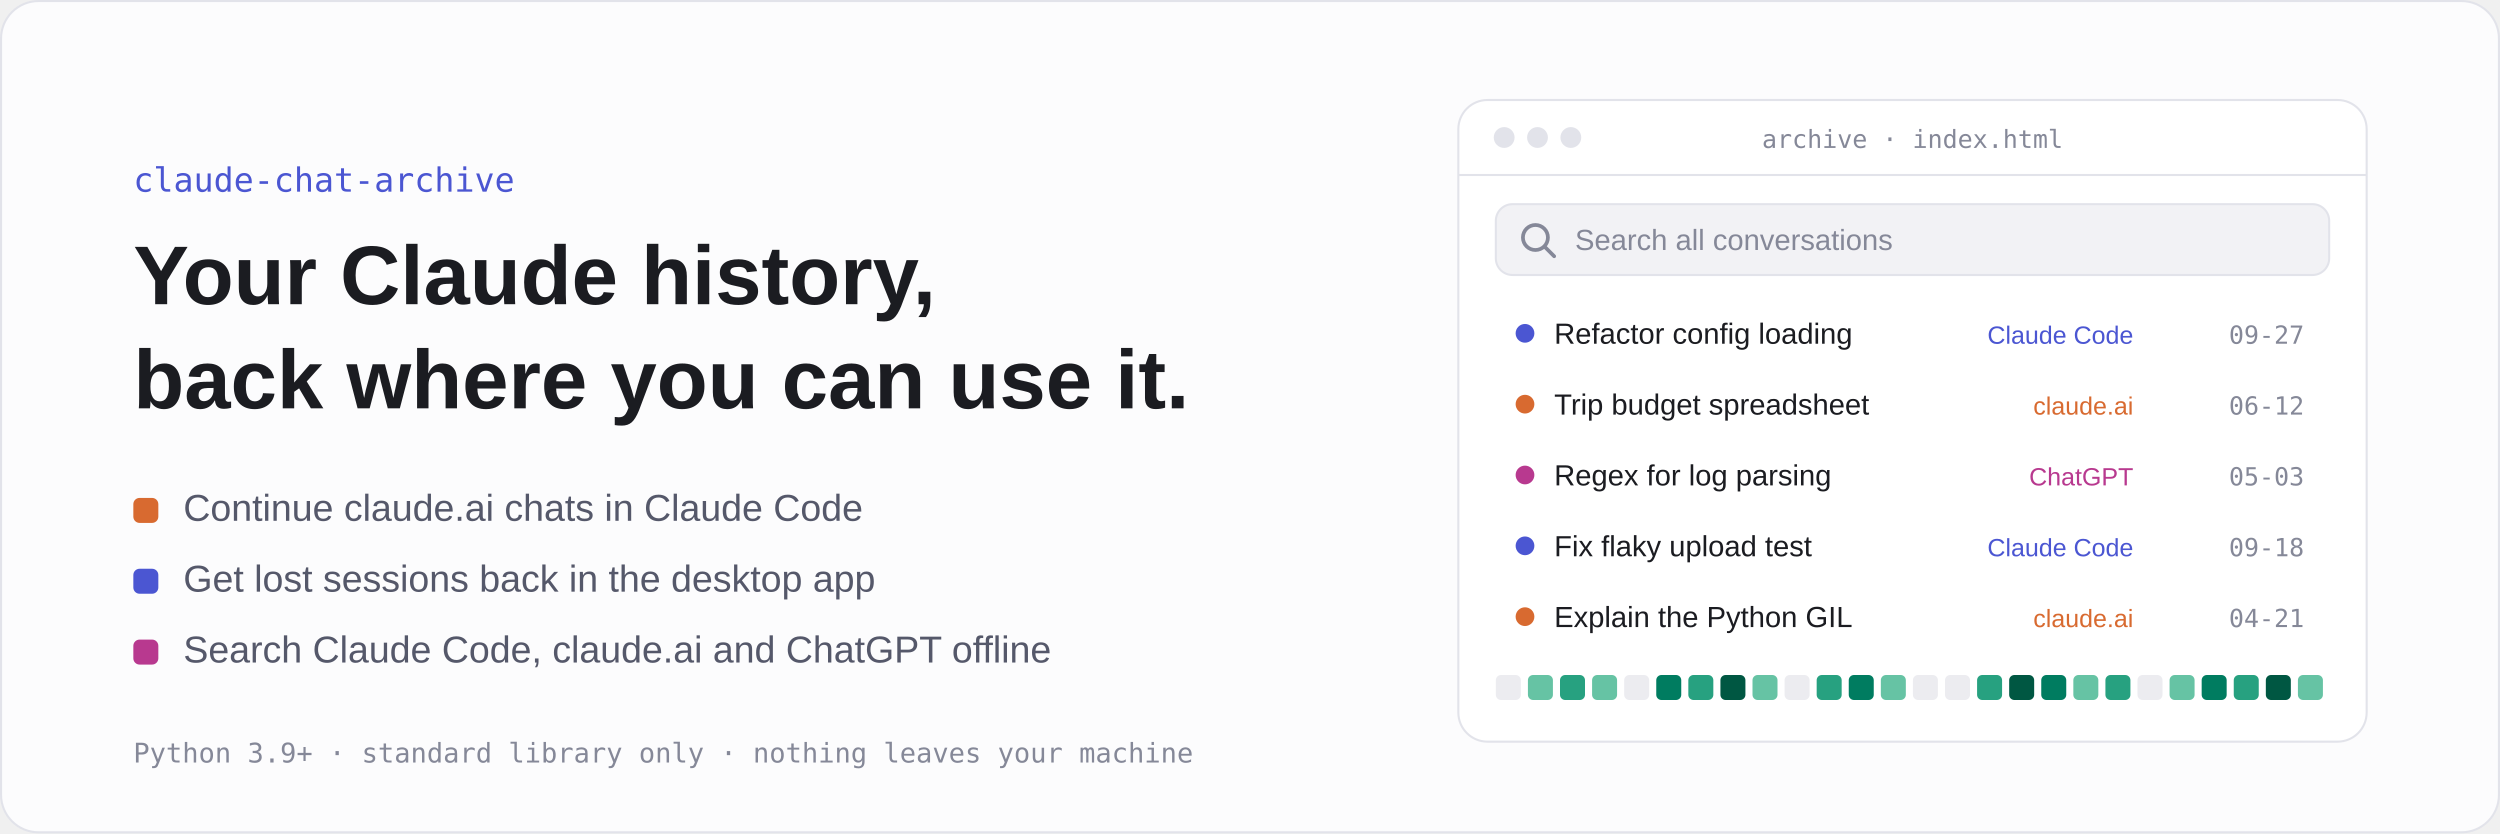
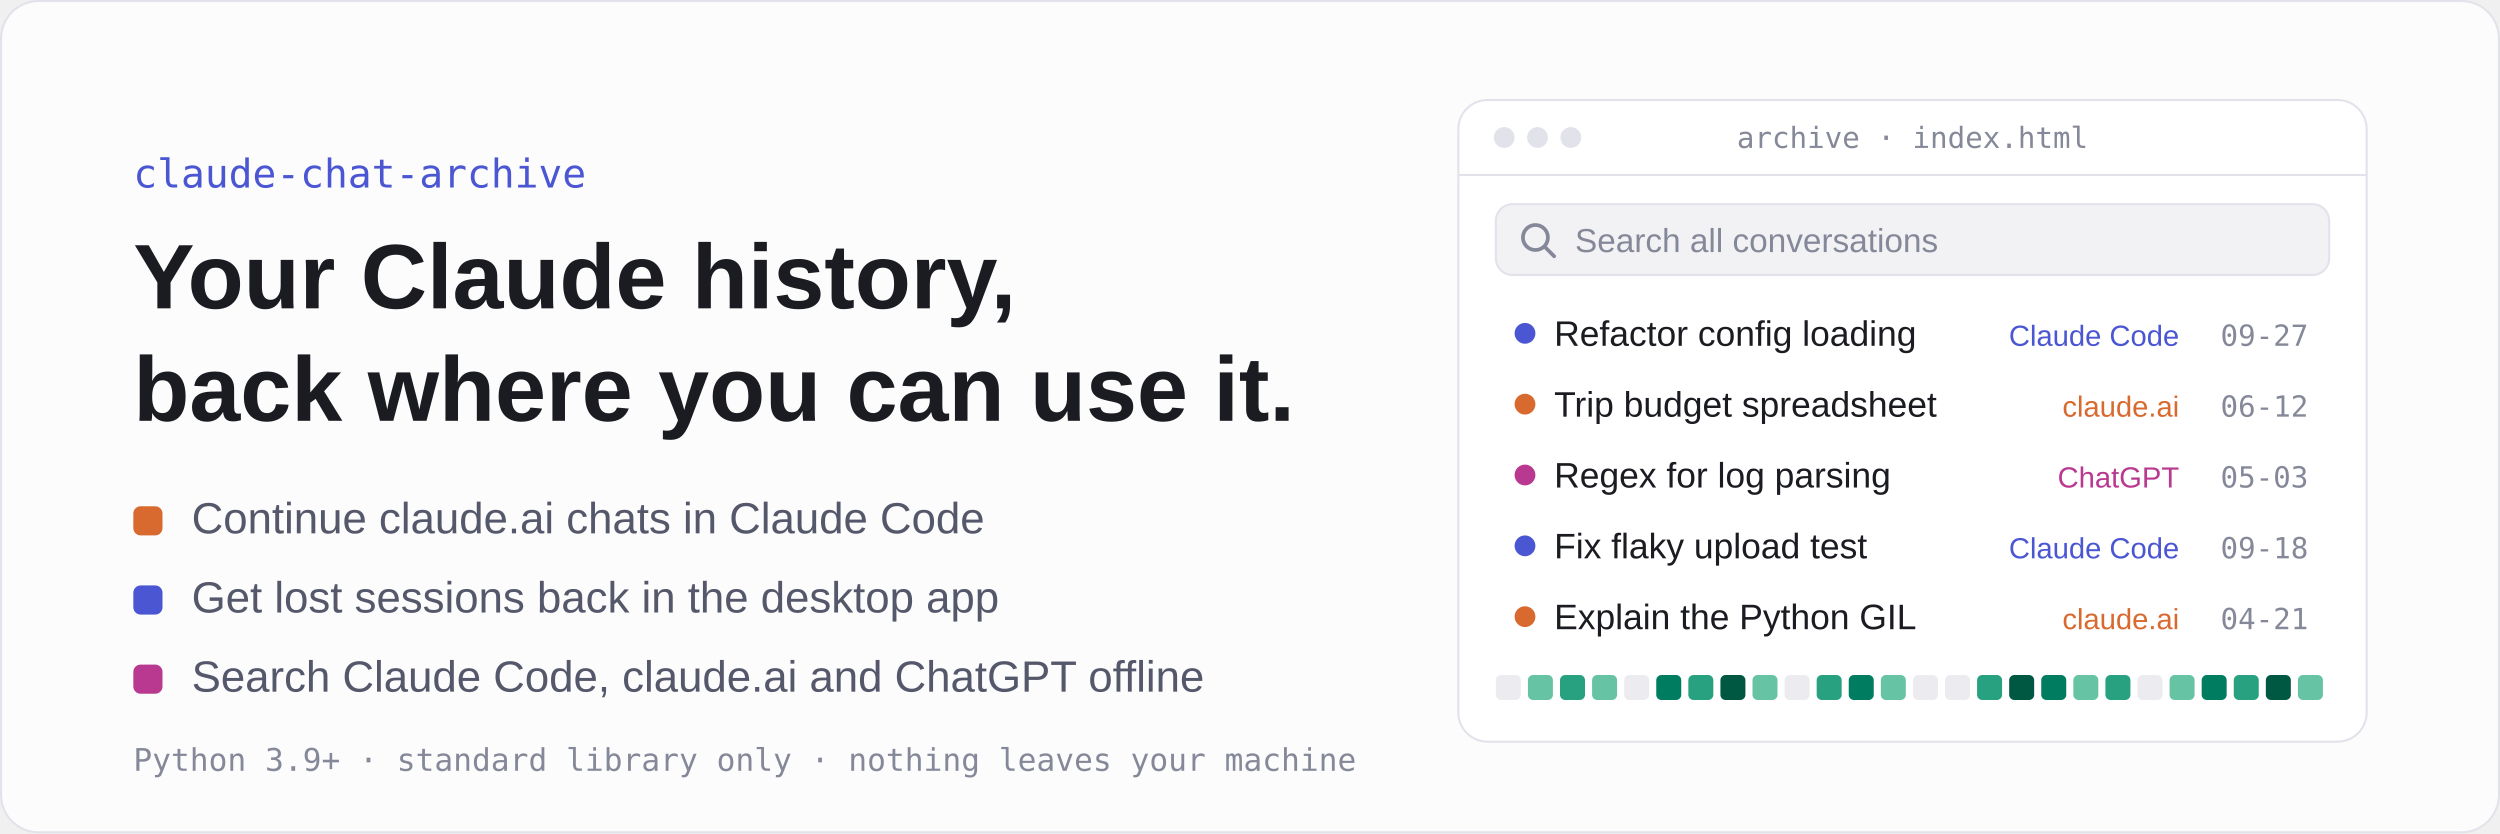
<svg xmlns="http://www.w3.org/2000/svg" viewBox="0 0 1200 400" width="1200" height="400" font-family="-apple-system, BlinkMacSystemFont, &quot;Segoe UI&quot;, &quot;Helvetica Neue&quot;, Arial, sans-serif">
  <rect x="0.5" y="0.5" width="1199" height="399" rx="18" fill="#fcfcfd" stroke="#e2e3ea" />
-   <text x="64" y="92" font-family="&quot;Cascadia Mono&quot;, &quot;SF Mono&quot;, Consolas, ui-monospace, monospace" font-size="16" fill="#4b56d2">claude-chat-archive</text>
-   <text x="64" y="146" font-size="40" font-weight="700" fill="#1b1c21">Your Claude history,</text>
-   <text x="64" y="196" font-size="40" font-weight="700" fill="#1b1c21">back where you can use it.</text>
-   <rect x="64" y="239" width="12" height="12" rx="3" fill="#d86a30" />
-   <text x="88" y="250" font-size="18" fill="#55586a">Continue claude.ai chats in Claude Code</text>
-   <rect x="64" y="273" width="12" height="12" rx="3" fill="#4b56d2" />
-   <text x="88" y="284" font-size="18" fill="#55586a">Get lost sessions back in the desktop app</text>
-   <rect x="64" y="307" width="12" height="12" rx="3" fill="#b8398f" />
-   <text x="88" y="318" font-size="18" fill="#55586a">Search Claude Code, claude.ai and ChatGPT offline</text>
-   <text x="64" y="366" font-family="&quot;Cascadia Mono&quot;, &quot;SF Mono&quot;, Consolas, ui-monospace, monospace" font-size="13" fill="#858898">Python 3.9+ · standard library only · nothing leaves your machine</text>
+   <text x="64" y="90" font-family="&quot;Cascadia Mono&quot;, &quot;SF Mono&quot;, Consolas, ui-monospace, monospace" font-size="19" fill="#4b56d2">claude-chat-archive</text>
+   <text x="64" y="148" font-size="44" font-weight="700" fill="#1b1c21">Your Claude history,</text>
+   <text x="64" y="202" font-size="44" font-weight="700" fill="#1b1c21">back where you can use it.</text>
+   <rect x="64" y="243" width="14" height="14" rx="3.5" fill="#d86a30" />
+   <text x="92" y="256" font-size="21" fill="#55586a">Continue claude.ai chats in Claude Code</text>
+   <rect x="64" y="281" width="14" height="14" rx="3.5" fill="#4b56d2" />
+   <text x="92" y="294" font-size="21" fill="#55586a">Get lost sessions back in the desktop app</text>
+   <rect x="64" y="319" width="14" height="14" rx="3.5" fill="#b8398f" />
+   <text x="92" y="332" font-size="21" fill="#55586a">Search Claude Code, claude.ai and ChatGPT offline</text>
+   <text x="64" y="370" font-family="&quot;Cascadia Mono&quot;, &quot;SF Mono&quot;, Consolas, ui-monospace, monospace" font-size="15" fill="#858898">Python 3.9+ · standard library only · nothing leaves your machine</text>
  <rect x="700" y="48" width="436" height="308" rx="14" fill="#ffffff" stroke="#e2e3ea" />
  <path d="M700 84 H1136" stroke="#e2e3ea" />
  <circle cx="722" cy="66" r="5" fill="#e2e3ea" />
  <circle cx="738" cy="66" r="5" fill="#e2e3ea" />
  <circle cx="754" cy="66" r="5" fill="#e2e3ea" />
-   <text x="918" y="71" text-anchor="middle" font-family="&quot;Cascadia Mono&quot;, &quot;SF Mono&quot;, Consolas, ui-monospace, monospace" font-size="12" fill="#858898">archive · index.html</text>
+   <text x="918" y="71" text-anchor="middle" font-family="&quot;Cascadia Mono&quot;, &quot;SF Mono&quot;, Consolas, ui-monospace, monospace" font-size="14" fill="#858898">archive · index.html</text>
  <rect x="718" y="98" width="400" height="34" rx="8" fill="#f2f2f5" stroke="#e2e3ea" />
  <circle cx="737" cy="114" r="6" fill="none" stroke="#858898" stroke-width="1.8" />
  <path d="M741.5 118.5 L746 123" stroke="#858898" stroke-width="1.8" stroke-linecap="round" />
-   <text x="756" y="120" font-size="14" fill="#858898">Search all conversations</text>
+   <text x="756" y="121" font-size="16" fill="#858898">Search all conversations</text>
  <g id="row0">
    <rect x="718" y="146" width="400" height="28" rx="6" fill="#ffffff" />
-     <circle cx="732" cy="160" r="4.5" fill="#4b56d2" />
-     <text x="746" y="165" font-size="14" fill="#1b1c21">Refactor config loading</text>
-     <text x="1024" y="165" text-anchor="end" font-size="12" fill="#4b56d2">Claude Code</text>
-     <text x="1106" y="165" text-anchor="end" font-family="&quot;Cascadia Mono&quot;, &quot;SF Mono&quot;, Consolas, ui-monospace, monospace" font-size="12" fill="#858898">09-27</text>
+     <circle cx="732" cy="160" r="5" fill="#4b56d2" />
+     <text x="746" y="166" font-size="17" fill="#1b1c21">Refactor config loading</text>
+     <text x="1046" y="166" text-anchor="end" font-size="14" fill="#4b56d2">Claude Code</text>
+     <text x="1108" y="166" text-anchor="end" font-family="&quot;Cascadia Mono&quot;, &quot;SF Mono&quot;, Consolas, ui-monospace, monospace" font-size="14" fill="#858898">09-27</text>
  </g>
  <g id="row1">
    <rect x="718" y="180" width="400" height="28" rx="6" fill="#ffffff" />
-     <circle cx="732" cy="194" r="4.5" fill="#d86a30" />
-     <text x="746" y="199" font-size="14" fill="#1b1c21">Trip budget spreadsheet</text>
-     <text x="1024" y="199" text-anchor="end" font-size="12" fill="#d86a30">claude.ai</text>
-     <text x="1106" y="199" text-anchor="end" font-family="&quot;Cascadia Mono&quot;, &quot;SF Mono&quot;, Consolas, ui-monospace, monospace" font-size="12" fill="#858898">06-12</text>
+     <circle cx="732" cy="194" r="5" fill="#d86a30" />
+     <text x="746" y="200" font-size="17" fill="#1b1c21">Trip budget spreadsheet</text>
+     <text x="1046" y="200" text-anchor="end" font-size="14" fill="#d86a30">claude.ai</text>
+     <text x="1108" y="200" text-anchor="end" font-family="&quot;Cascadia Mono&quot;, &quot;SF Mono&quot;, Consolas, ui-monospace, monospace" font-size="14" fill="#858898">06-12</text>
  </g>
  <g id="row2">
    <rect x="718" y="214" width="400" height="28" rx="6" fill="#ffffff" />
-     <circle cx="732" cy="228" r="4.5" fill="#b8398f" />
-     <text x="746" y="233" font-size="14" fill="#1b1c21">Regex for log parsing</text>
-     <text x="1024" y="233" text-anchor="end" font-size="12" fill="#b8398f">ChatGPT</text>
-     <text x="1106" y="233" text-anchor="end" font-family="&quot;Cascadia Mono&quot;, &quot;SF Mono&quot;, Consolas, ui-monospace, monospace" font-size="12" fill="#858898">05-03</text>
+     <circle cx="732" cy="228" r="5" fill="#b8398f" />
+     <text x="746" y="234" font-size="17" fill="#1b1c21">Regex for log parsing</text>
+     <text x="1046" y="234" text-anchor="end" font-size="14" fill="#b8398f">ChatGPT</text>
+     <text x="1108" y="234" text-anchor="end" font-family="&quot;Cascadia Mono&quot;, &quot;SF Mono&quot;, Consolas, ui-monospace, monospace" font-size="14" fill="#858898">05-03</text>
  </g>
  <g id="row3">
    <rect x="718" y="248" width="400" height="28" rx="6" fill="#ffffff" />
-     <circle cx="732" cy="262" r="4.5" fill="#4b56d2" />
-     <text x="746" y="267" font-size="14" fill="#1b1c21">Fix flaky upload test</text>
-     <text x="1024" y="267" text-anchor="end" font-size="12" fill="#4b56d2">Claude Code</text>
-     <text x="1106" y="267" text-anchor="end" font-family="&quot;Cascadia Mono&quot;, &quot;SF Mono&quot;, Consolas, ui-monospace, monospace" font-size="12" fill="#858898">09-18</text>
+     <circle cx="732" cy="262" r="5" fill="#4b56d2" />
+     <text x="746" y="268" font-size="17" fill="#1b1c21">Fix flaky upload test</text>
+     <text x="1046" y="268" text-anchor="end" font-size="14" fill="#4b56d2">Claude Code</text>
+     <text x="1108" y="268" text-anchor="end" font-family="&quot;Cascadia Mono&quot;, &quot;SF Mono&quot;, Consolas, ui-monospace, monospace" font-size="14" fill="#858898">09-18</text>
  </g>
  <g id="row4">
    <rect x="718" y="282" width="400" height="28" rx="6" fill="#ffffff" />
-     <circle cx="732" cy="296" r="4.5" fill="#d86a30" />
-     <text x="746" y="301" font-size="14" fill="#1b1c21">Explain the Python GIL</text>
-     <text x="1024" y="301" text-anchor="end" font-size="12" fill="#d86a30">claude.ai</text>
-     <text x="1106" y="301" text-anchor="end" font-family="&quot;Cascadia Mono&quot;, &quot;SF Mono&quot;, Consolas, ui-monospace, monospace" font-size="12" fill="#858898">04-21</text>
+     <circle cx="732" cy="296" r="5" fill="#d86a30" />
+     <text x="746" y="302" font-size="17" fill="#1b1c21">Explain the Python GIL</text>
+     <text x="1046" y="302" text-anchor="end" font-size="14" fill="#d86a30">claude.ai</text>
+     <text x="1108" y="302" text-anchor="end" font-family="&quot;Cascadia Mono&quot;, &quot;SF Mono&quot;, Consolas, ui-monospace, monospace" font-size="14" fill="#858898">04-21</text>
  </g>
  <g id="heat">
    <rect x="718.0" y="324" width="12" height="12" rx="2.5" fill="#ececf0" />
    <rect x="733.4" y="324" width="12" height="12" rx="2.5" fill="#66c3a4" />
    <rect x="748.8" y="324" width="12" height="12" rx="2.5" fill="#27a180" />
    <rect x="764.2" y="324" width="12" height="12" rx="2.5" fill="#66c3a4" />
    <rect x="779.6" y="324" width="12" height="12" rx="2.5" fill="#ececf0" />
    <rect x="795.0" y="324" width="12" height="12" rx="2.5" fill="#007c60" />
    <rect x="810.4" y="324" width="12" height="12" rx="2.5" fill="#27a180" />
    <rect x="825.8" y="324" width="12" height="12" rx="2.5" fill="#005742" />
    <rect x="841.2" y="324" width="12" height="12" rx="2.5" fill="#66c3a4" />
    <rect x="856.6" y="324" width="12" height="12" rx="2.5" fill="#ececf0" />
    <rect x="872.0" y="324" width="12" height="12" rx="2.5" fill="#27a180" />
    <rect x="887.4" y="324" width="12" height="12" rx="2.5" fill="#007c60" />
    <rect x="902.8" y="324" width="12" height="12" rx="2.5" fill="#66c3a4" />
    <rect x="918.2" y="324" width="12" height="12" rx="2.5" fill="#ececf0" />
    <rect x="933.6" y="324" width="12" height="12" rx="2.5" fill="#ececf0" />
    <rect x="949.0" y="324" width="12" height="12" rx="2.5" fill="#27a180" />
    <rect x="964.4" y="324" width="12" height="12" rx="2.5" fill="#005742" />
    <rect x="979.8" y="324" width="12" height="12" rx="2.5" fill="#007c60" />
    <rect x="995.2" y="324" width="12" height="12" rx="2.5" fill="#66c3a4" />
    <rect x="1010.6" y="324" width="12" height="12" rx="2.5" fill="#27a180" />
    <rect x="1026.0" y="324" width="12" height="12" rx="2.5" fill="#ececf0" />
    <rect x="1041.4" y="324" width="12" height="12" rx="2.5" fill="#66c3a4" />
    <rect x="1056.8" y="324" width="12" height="12" rx="2.5" fill="#007c60" />
    <rect x="1072.2" y="324" width="12" height="12" rx="2.5" fill="#27a180" />
    <rect x="1087.6" y="324" width="12" height="12" rx="2.5" fill="#005742" />
    <rect x="1103.0" y="324" width="12" height="12" rx="2.5" fill="#66c3a4" />
  </g>
</svg>
